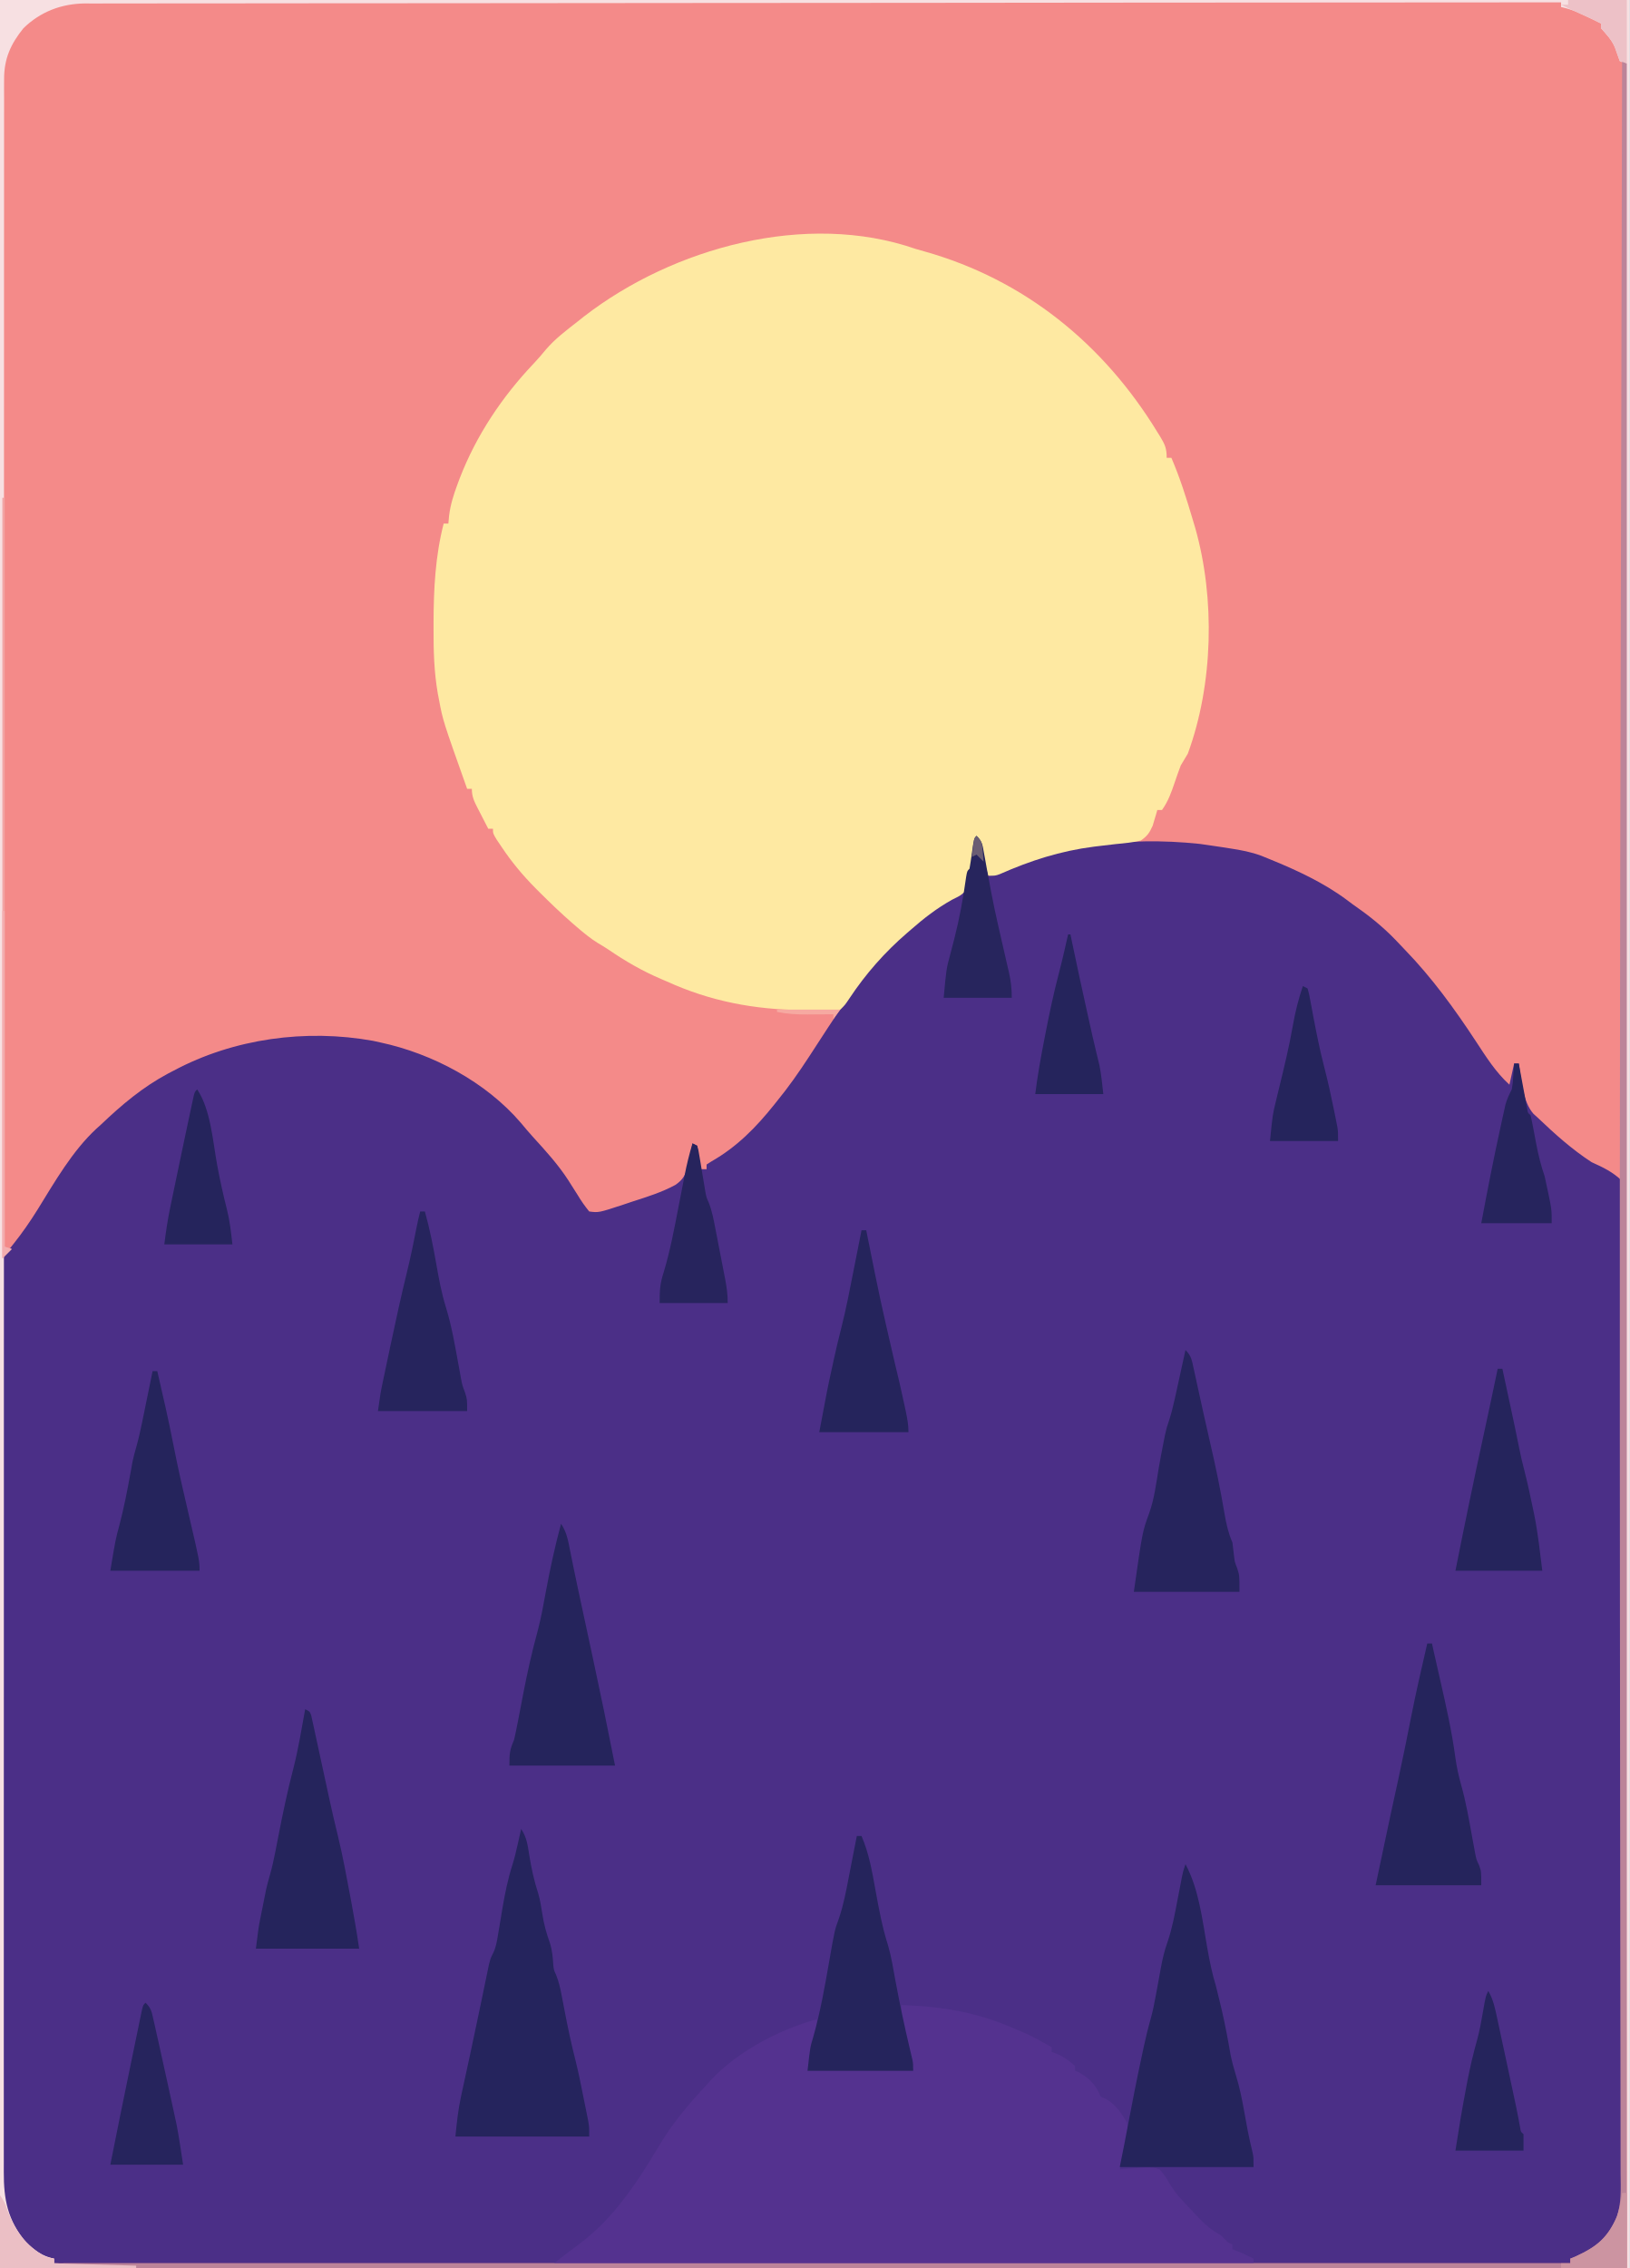
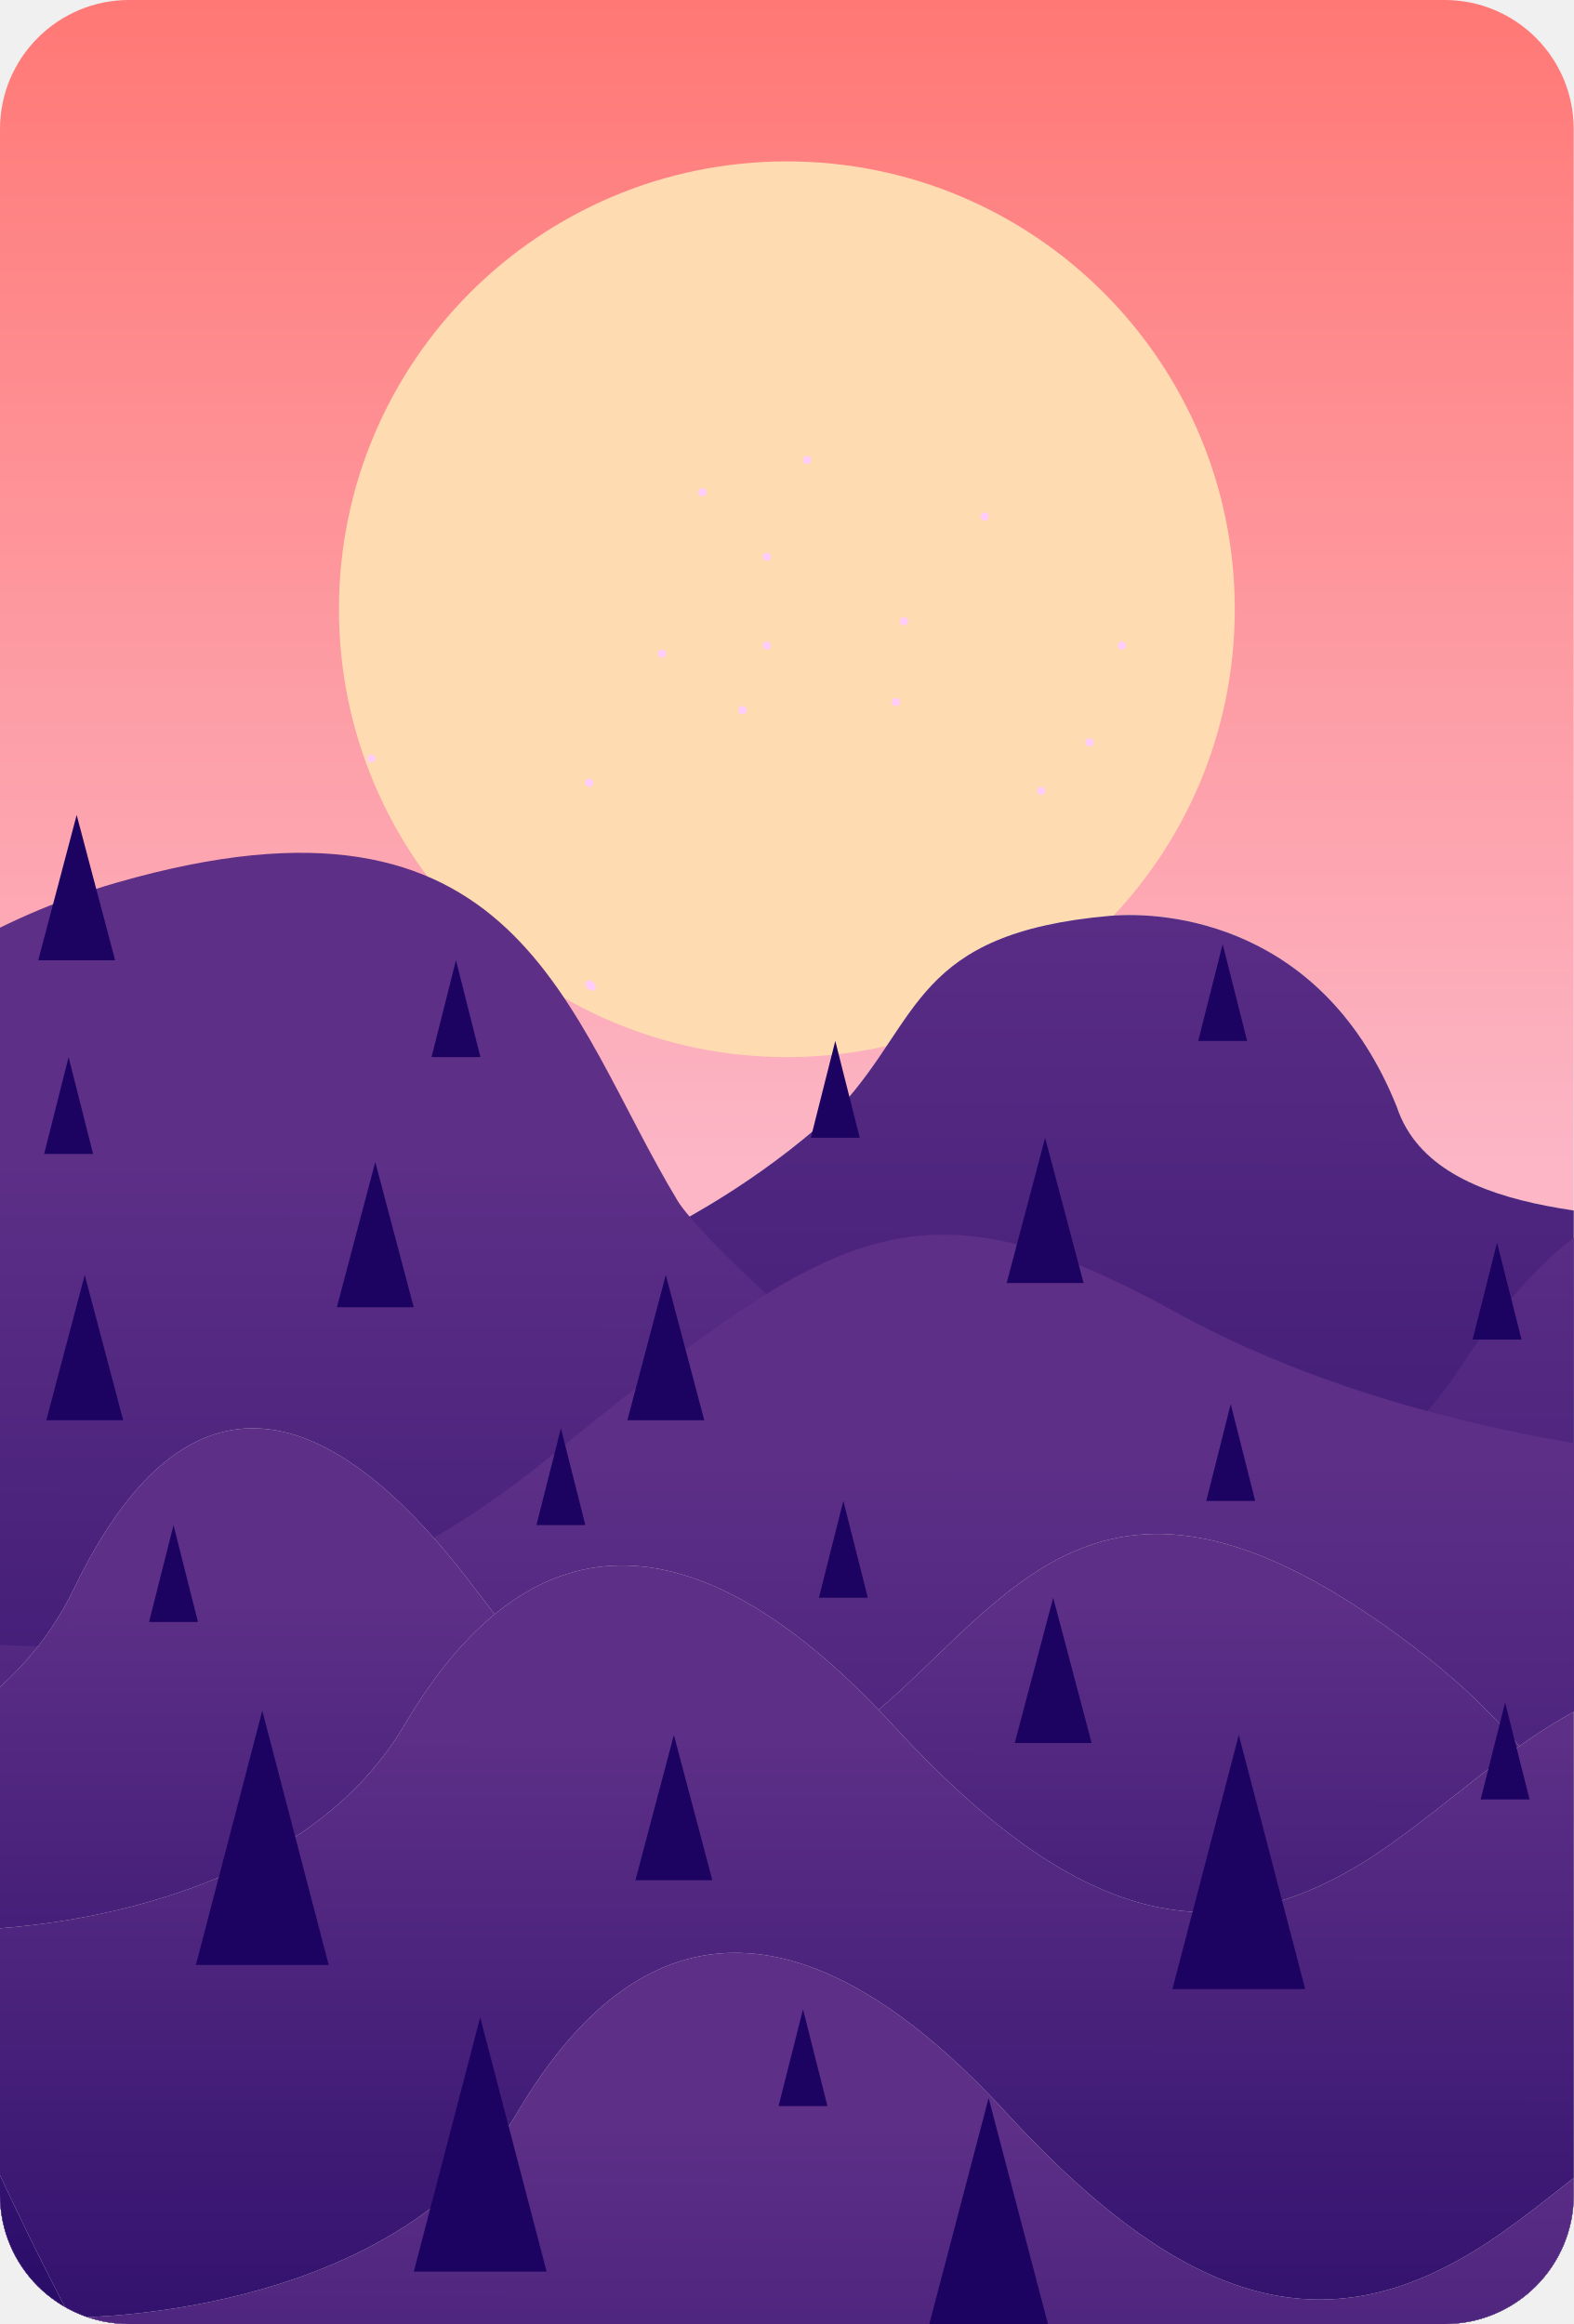
- <svg xmlns="http://www.w3.org/2000/svg" width="694" height="966">
-   <path d="M0 0h694v966H0V0Z" fill="#4B2F87" />
-   <path d="M0 0h694v966H0V0Zm416 356c-1.906 3.938-2.323 7.503-2.715 11.79-.372 2.882-1.33 5.473-2.285 8.21v4l-2.535.672c-4.212 1.614-7.343 3.85-10.902 6.578l-2.103 1.602c-17.913 13.89-30.444 29.85-42.71 48.773-2.248 3.46-4.499 6.918-6.75 10.375l-1.27 1.954c-4.3 6.595-8.744 12.953-13.73 19.046l-1.265 1.586c-7.702 9.63-15.796 17.88-26.614 24.059L301 496v2h-3l-.148-2.152-.227-2.786c-.07-.916-.14-1.833-.21-2.777-.138-.754-.274-1.508-.415-2.285l-2-1-.594 3.105c-.3 1.362-.602 2.722-.906 4.082l-.375 2.042c-.918 3.922-2.056 6.165-5.426 8.459-5.802 3.16-12.12 5.099-18.387 7.125l-3.666 1.232C255.05 516.53 255.05 516.53 251 516a55.383 55.383 0 0 1-4.875-6.938c-.88-1.39-1.76-2.777-2.645-4.164l-1.287-2.044c-4.327-6.726-9.684-12.622-15.068-18.506a169.194 169.194 0 0 1-5.188-6.036C206.988 460.822 184.197 448.745 162 444l-3.105-.684C130.259 438.158 99.599 442.328 74 456l-2.402 1.25C60.738 463.052 51.858 470.57 43 479l-1.93 1.734c-10.309 9.57-17.702 22.562-25.035 34.413-3.232 5.186-6.632 10.093-10.448 14.867L4 532l-1.576 1.702c-1.939 3.128-1.8 5.376-1.802 9.046l-.013 2.063c-.01 2.293 0 4.585.01 6.878a2855.527 2855.527 0 0 0-.011 18.645c.007 4.913-.004 9.826-.012 14.74-.013 9.63-.01 19.26-.002 28.89.007 7.827.008 15.654.005 23.481l-.002 3.372c0 2.261-.002 4.522-.003 6.782-.008 21.216.002 42.43.018 63.646.013 18.206.01 36.412-.003 54.618a53021.84 53021.84 0 0 0-.01 70.157l.001 3.36c.003 7.816-.002 15.632-.009 23.448-.008 9.527-.006 19.055.01 28.582.008 4.862.01 9.724.001 14.585-.009 4.452-.004 8.902.012 13.354.003 1.61.002 3.22-.006 4.829C.558 936.348 2.03 945.38 10 955c5.642 5.473 5.642 5.473 13 7v2h646v-2l2-.188c6.874-1.861 11.483-5.822 15.676-11.457 3.347-5.953 4.771-11.349 4.73-18.142l.022-2.256c.02-2.486.02-4.97.02-7.455.01-1.804.023-3.608.036-5.412.032-4.949.045-9.897.055-14.847.014-5.34.044-10.68.072-16.02.064-12.888.1-25.776.13-38.665.012-4.853.026-9.706.04-14.56a41025.17 41025.17 0 0 0 .16-79.869l.005-3.94c.029-21.085.113-42.17.22-63.254.108-21.647.168-43.293.18-64.94.007-12.155.036-24.309.12-36.463.071-10.346.099-20.69.068-31.036-.014-5.28-.007-10.558.056-15.837.058-4.833.055-9.663.005-14.496-.008-1.749.007-3.497.046-5.245.108-5.255.03-9.902-1.641-14.918-3.955-3.833-7.98-5.729-13-8-8.426-5.493-15.75-12.075-23-19l-1.746-1.574c-4.69-5.333-5.185-14.698-6.254-21.426h-2l-2 9c-5.847-5.315-9.938-11.851-14.25-18.422-9.139-13.908-18.74-27.149-30.34-39.121a449 449 0 0 1-4-4.203c-5.664-5.88-11.703-10.624-18.41-15.254l-2.355-1.77c-9.817-7.284-21.337-12.646-32.645-17.23l-3.691-1.504c-4.35-1.618-8.67-2.43-13.246-3.121l-2.264-.367c-2.264-.36-4.53-.689-6.799-1.008l-3.938-.563C479.2 356.092 450.377 360.322 421 373l-.398-2.042-.532-2.7-.523-2.668c-.688-3.257-1.578-6.406-2.547-9.59h-1Z" fill="#F48A89" />
-   <path d="M390 106c1.292.379 2.586.75 3.883 1.113C436.403 119.084 470.115 146.511 493 184l1.146 1.83c2.076 3.424 2.854 5.064 2.854 9.17h2c3.643 8.466 6.387 17.176 9 26l1.137 3.8c8.563 30.147 7.707 66.612-3.137 96.2a192.155 192.155 0 0 1-3 5c-.88 2.316-1.71 4.652-2.5 7-1.452 4.319-2.843 8.268-5.5 12h-2l-.516 1.828-.734 2.422-.703 2.39c-1.362 3.07-2.266 4.4-5.047 6.36-3.485.847-6.997 1.16-10.563 1.5-2.091.24-4.182.487-6.273.738l-3.16.378c-14.28 1.826-26.977 5.905-40.129 11.713C424 373 424 373 421 373l-.586-1.977-.789-2.648-.773-2.602A337.003 337.003 0 0 0 416 357l-.367 2.633-.508 3.492-.492 3.445c-.609 3.299-1.522 6.271-2.633 9.43-.095.718-.19 1.436-.29 2.176-1.139 2.924-3.362 3.594-6.085 5.012-6.533 3.64-12.016 7.888-17.625 12.812l-1.567 1.348c-9.596 8.283-17.595 17.365-24.617 27.941C360 428 360 428 358 430c-2.436.259-2.436.259-5.504.266l-3.408.013-3.65-.029-3.723-.023c-20.47-.24-39.003-3.714-57.715-12.227l-2.414-1.027c-7.976-3.413-15.294-7.643-22.445-12.543a75.649 75.649 0 0 0-4.508-2.782c-3.245-2.031-6.115-4.405-9.008-6.898l-1.818-1.563c-4.795-4.183-9.368-8.566-13.87-13.062l-1.874-1.872c-5.393-5.46-10.104-11.1-14.375-17.503l-2.114-3.14C210 355 210 355 210 353h-2a1292.93 1292.93 0 0 1-3.5-6.813l-1.012-1.947c-1.49-2.935-2.488-4.901-2.488-8.24h-2c-10.308-28.999-10.308-28.999-12-38l-.512-2.676c-1.61-9.296-1.841-18.36-1.8-27.762l.001-2.38c.027-14.208.743-28.362 4.311-42.182h2l.316-3.445c.6-4.73 1.96-8.976 3.621-13.43l.927-2.485c7.112-18.365 18.07-34.698 31.593-48.921a113.532 113.532 0 0 0 5.05-5.793c3.958-4.646 8.701-8.178 13.493-11.926l2.855-2.262C286.703 105.471 343.457 89.84 390 106Z" fill="#FEE9A2" />
-   <path d="M384 854c17.29.62 32.106 2.993 48 10l3.625 1.52a88.212 88.212 0 0 1 8.313 4.168l2.34 1.324L448 872v2l2.188.75c3.088 1.373 5.322 2.974 7.812 5.25v2l1.688.688c3.63 2.06 6.538 4.718 8.375 8.5.784 1.966.784 1.966 2.761 2.671 4.224 2.215 6.838 6.071 9.176 10.141 1.676 6.67-1.005 13.648-3 20l3.508-.316c1.539-.085 3.078-.167 4.617-.246l2.305-.229c2.457-.095 4.239-.013 6.57.791 1.877 2.017 3.133 4.1 4.503 6.49 2.46 4.124 5.76 7.423 9.06 10.885l1.958 2.113c3.268 3.464 6.22 6.274 10.479 8.512 1.019.981 2.024 1.977 3 3l2 1v2l2.25.875A81.918 81.918 0 0 1 534 962v2H236c3.563-2.85 7.13-5.567 10.813-8.25 15.068-11.293 24.86-26.618 34.44-42.613 5.595-9.302 12.372-17.192 19.747-25.137l1.672-1.871C314.346 873.617 331.696 864.615 348 860c.196 4.892-.351 8.42-2 13l-2 9h45c-1.638-6.972-1.638-6.972-3.291-13.94-1.1-4.761-2.045-9.135-1.709-14.06Z" fill="#54328F" />
-   <path d="M222 779c2.396 3.594 2.797 6.89 3.438 11.063.93 5.684 2.08 11.065 3.878 16.546.801 2.8 1.246 5.575 1.684 8.453.685 4.504 1.794 8.509 3.344 12.778.906 2.984 1.158 5.916 1.347 9.02.23 2.215.23 2.215 1.254 4.428 1.073 2.758 1.686 5.343 2.239 8.247.205 1.058.41 2.116.623 3.205l.63 3.322c1.408 7.365 2.956 14.641 4.816 21.905 1.308 5.31 2.369 10.67 3.435 16.033l.681 3.348.643 3.215.577 2.878C251 906 251 906 251 910h-57c.599-5.986 1.13-11.272 2.383-17.035l.839-3.906c.3-1.374.602-2.748.903-4.121l.932-4.312c.484-2.24.968-4.479 1.454-6.718 1.174-5.417 2.314-10.84 3.438-16.267l1.41-6.767c.3-1.45.6-2.901.898-4.352.416-2.025.838-4.05 1.263-6.073l.721-3.49C209 834 209 834 210.02 831.983c1.318-2.662 1.68-5.218 2.165-8.146.205-1.205.41-2.41.623-3.652l1.25-7.547c1.075-6.304 2.308-12.373 4.258-18.466.966-3.06 1.673-6.165 2.373-9.296.25-1.116.502-2.233.761-3.383L222 779Z" fill="#25245D" />
-   <path d="M505 794c5.755 10.724 7.173 23.666 9.25 35.492.991 5.615 2.08 11.048 3.75 16.508a543.939 543.939 0 0 1 1.938 7.938l.525 2.22c1.46 6.287 2.642 12.602 3.728 18.963.626 3 1.361 5.778 2.27 8.692 1.603 5.192 2.647 10.405 3.601 15.75.323 1.772.648 3.544.973 5.316l.473 2.586c.621 3.202 1.355 6.373 2.123 9.543C534 919 534 919 534 923h-57l2-10c.375-1.951.747-3.903 1.113-5.855 2.075-10.97 4.21-21.921 6.575-32.832l.612-2.84c.823-3.748 1.69-7.439 2.75-11.13 1.047-3.685 1.778-7.388 2.45-11.155l.781-4.243c.42-2.296.836-4.593 1.25-6.89.715-3.801 1.54-7.4 2.867-11.035 1.985-5.848 3.08-11.837 4.227-17.895.428-2.227.858-4.453 1.29-6.68l.56-2.952C504 797 504 797 505 794Z" fill="#25245C" />
-   <path d="M0 0h694v966h-1l-1-939-2-1a915.064 915.064 0 0 1-2.07-5.863c-1.415-3.253-3.596-5.487-5.93-8.137v-2a204.774 204.774 0 0 0-8.5-4.063l-2.281-1.035C669.155 4.063 667.172 3.48 665 3V1c-60.588.027-121.177.059-181.765.117l-2.717.002a632408.028 632408.028 0 0 0-87.124.089l-2.882.002c-30.826.032-61.651.05-92.477.062a102057.832 102057.832 0 0 0-111.114.1c-14.176.017-28.352.021-42.529.02-14.249-.001-28.498.012-42.747.04-8.468.016-16.935.022-25.402.011-5.657-.006-11.314.002-16.97.022-3.224.012-6.446.014-9.669.004-3.475-.011-6.95.003-10.425.023l-3.018-.027C26.175 1.576 17.226 4.976 10 12c-5.388 6.669-8.25 12.898-8.252 21.577l-.016 3.992.014 4.374a3827.267 3827.267 0 0 0-.009 17.57c.004 4.67-.003 9.341-.01 14.011-.008 8.191-.01 16.382-.006 24.573.006 12.18 0 24.36-.009 36.54-.015 23.016-.017 46.032-.014 69.048a154471.567 154471.567 0 0 1-.01 72.493c-.008 35.747-.012 71.493-.008 107.24v2.041a2236769.743 2236769.743 0 0 0 .004 24.602v8.232c.006 43.404-.001 86.808-.02 130.212l-.014 32.81v2.04a223826.395 223826.395 0 0 0-.013 124.382v3.814c.002 19.024-.005 38.049-.015 57.073a57383.24 57383.24 0 0 0-.002 64.886c.007 12.111.005 24.223-.008 36.334-.008 8.084-.006 16.167.006 24.25.006 4.61.008 9.22-.004 13.83-.01 4.193-.007 8.385.007 12.577.003 1.509 0 3.018-.007 4.526C1.556 936.865 3.282 945.641 11 955c3.673 3.383 7.035 6.03 12 7v2l35 1v1H0V0Z" fill="#F7E0E2" />
-   <path d="m691 26 2 1v939c-156.203.03-156.203.03-315.563.063l-99.603.027c-40.168.005-40.168.005-58.978.005-13.987.001-27.974.006-41.96.012-14.292.006-28.583.008-42.874.006-7.744 0-15.487 0-23.231.006-59.741.042-59.741.042-83.791-1.119v-1h642v-2l2.414-1.031c8.718-3.988 13.038-7.64 17.138-16.215 2.274-6.193 1.848-12.634 1.802-19.141a2275.026 2275.026 0 0 0-.02-16.59c-.016-4.416-.013-8.83-.013-13.246-.002-7.749-.014-15.498-.034-23.247-.03-11.556-.041-23.11-.048-34.666-.013-19.51-.038-39.019-.07-58.528a91490.383 91490.383 0 0 1-.095-91.33c-.01-15.182-.02-30.364-.028-45.546-.005-9.083-.011-18.167-.018-27.25-.05-73.627-.012-147.252.183-248.25l.004-2.09c.079-38.747.166-77.495.257-116.242l.092-40.158c.138-60.823.283-121.647.436-182.47Z" fill="#BC8499" />
-   <path d="M505 575c2.615 2.615 2.762 4.596 3.55 8.203.285 1.28.568 2.56.86 3.877.302 1.39.602 2.78.902 4.17l.94 4.261c.472 2.143.944 4.285 1.413 6.428a889.01 889.01 0 0 0 2.765 12.237c2.38 10.184 4.495 20.367 6.227 30.684.74 4.31 1.6 8.106 3.343 12.14.255 2.006.508 4.012.715 6.023.253 2.197.253 2.197 1.347 5.04C528 671 528 671 528 678h-45c3.669-25.682 3.669-25.682 6.5-33.375 2.253-6.243 3.027-12.894 4.12-19.417.598-3.476 1.26-6.936 1.942-10.395l.692-3.543C497 608 497 608 497.952 605.2c1.052-3.213 1.832-6.391 2.556-9.693l.8-3.633.817-3.75.84-3.82c.681-3.101 1.36-6.203 2.035-9.305Z" fill="#26245D" />
-   <path d="M608 700h2l.816 3.695c.846 3.811 1.713 7.617 2.586 11.422 2.537 11.13 5.06 22.209 6.572 33.53.55 3.955 1.358 7.705 2.448 11.548 2.106 7.454 3.391 15.046 4.771 22.66l.623 3.356.546 3.01c.55 2.783.55 2.783 1.712 5.266C631 797 631 797 631 803h-45c6.874-32.483 6.874-32.483 9.625-45 1.948-8.872 3.734-17.77 5.49-26.681 2.084-10.488 4.45-20.908 6.885-31.319ZM365 782h2c3.249 7.522 4.552 15.359 6 23.375 1.425 7.846 2.86 15.579 5.29 23.188 1.402 4.812 2.193 9.76 3.085 14.687 1.806 9.72 3.818 19.364 6.101 28.983l.606 2.576.538 2.243C389 879 389 879 389 882h-45c1.115-10.035 1.115-10.035 2.375-14.188 3.087-10.803 5.017-21.835 6.941-32.89 2.238-12.84 2.238-12.84 4.082-17.906 1.97-5.81 3.08-11.75 4.227-17.766l.656-3.363c.4-2.055.8-4.111 1.194-6.167A993.27 993.27 0 0 1 365 782ZM239 649c2.36 3.54 2.95 6.842 3.75 10.938.35 1.729.702 3.458 1.055 5.187l.577 2.855c1.125 5.495 2.313 10.975 3.493 16.457l1.55 7.235c1.036 4.824 2.075 9.646 3.118 14.469 3.294 15.26 6.43 30.543 9.457 45.859h-45c0-5.333.128-6.57 2-11 .578-2.54 1.105-5.06 1.586-7.617l.433-2.225c.607-3.114 1.203-6.23 1.798-9.347 1.77-9.217 3.769-18.25 6.264-27.3 1.422-5.433 2.425-10.924 3.419-16.448 1.819-9.798 3.899-19.443 6.5-29.063ZM130 728c2 1 2 1 2.607 2.768l.506 2.334.586 2.64.613 2.883.655 2.975c.686 3.132 1.36 6.266 2.033 9.4.643 2.969 1.287 5.937 1.932 8.906.423 1.95.845 3.903 1.265 5.854a572.583 572.583 0 0 0 3.74 16.178c2.068 8.497 3.643 17.094 5.25 25.687l.402 2.144c1.259 6.732 2.442 13.448 3.411 20.231h-44c1.127-9.016 1.127-9.016 1.902-12.91l.51-2.56.525-2.592.514-2.604.514-2.557.457-2.273c.456-1.977.993-3.936 1.557-5.885.966-3.424 1.715-6.81 2.388-10.303l.739-3.785.38-1.965c1.933-9.963 3.987-19.846 6.569-29.664 2.07-8.199 3.436-16.585 4.945-24.902Z" fill="#25245C" />
-   <path d="M179 516h2c2.106 7.564 3.595 15.146 4.938 22.875 1.06 6.066 2.177 11.982 4 17.875 2.444 7.922 3.832 16.042 5.312 24.19l.602 3.279.525 2.935c.577 2.914.577 2.914 1.695 5.895C199 596 199 596 199 601h-38c1.125-7.878 1.125-7.878 1.769-10.95l.436-2.1.467-2.208.493-2.355a4373.54 4373.54 0 0 1 1.585-7.512l.545-2.586c2.233-10.588 4.539-21.148 7.113-31.658 1.515-6.202 2.812-12.428 4.014-18.697.46-2.337.97-4.632 1.578-6.934Z" fill="#26245D" />
-   <path d="M367 524h2c.21 1.05.422 2.101.64 3.183 5.292 26.343 5.292 26.343 11.338 52.52a594.839 594.839 0 0 1 4.397 19.172l.509 2.382c.618 2.971 1.116 5.7 1.116 8.743h-38c3.483-18.575 3.483-18.575 5.5-27.75l.605-2.8a380.868 380.868 0 0 1 3.32-14.013c2.065-8.164 3.637-16.427 5.262-24.687l.971-4.895c.784-3.95 1.564-7.903 2.342-11.855ZM638 583h2c.96 4.458 1.917 8.917 2.875 13.375l.816 3.793c1.173 5.464 2.339 10.927 3.418 16.41.653 3.3 1.395 6.548 2.266 9.797 1.375 5.43 2.565 10.887 3.688 16.375l.491 2.341c1.601 7.966 2.428 15.768 3.446 23.909h-37c3.88-19.507 7.893-38.972 12.134-58.403 2.002-9.19 3.943-18.39 5.866-27.597ZM65 584h2c2.453 10.556 4.873 21.11 6.938 31.75 1.974 10.14 4.323 20.186 6.667 30.246C85 664.856 85 664.856 85 669H47c2.213-13.276 2.213-13.276 3.875-19.438 1.932-7.368 3.381-14.797 4.73-22.292l.465-2.555.4-2.246c.42-1.96.94-3.898 1.494-5.824 1.007-3.543 1.806-7.065 2.544-10.672l.8-3.897.817-4.014.84-4.095c.68-3.322 1.359-6.644 2.035-9.967Z" fill="#25245C" />
-   <path d="M62 853c2.371 2.371 2.568 3.661 3.297 6.898l.708 3.101.745 3.376.784 3.483c.832 3.712 1.65 7.427 2.466 11.142l.832 3.761a3495.9 3495.9 0 0 1 2.418 11.052l.745 3.405.708 3.302.614 2.846C76.354 910.886 77.146 916.45 78 922H47a5195.163 5195.163 0 0 1 8.52-41.962c.452-2.184.903-4.368 1.352-6.553.657-3.198 1.32-6.394 1.983-9.59l.61-2.976.567-2.717.495-2.394C61 854 61 854 62 853Z" fill="#26245D" />
-   <path d="M416 356c2.466 2.466 2.536 3.847 3.148 7.25l.602 3.256.625 3.494c.442 2.386.886 4.771 1.332 7.156l.663 3.551c.82 4.283 1.73 8.54 2.692 12.793l.48 2.124c.666 2.935 1.34 5.868 2.018 8.8.568 2.462 1.129 4.925 1.69 7.389l.531 2.265c.868 3.816 1.219 6.96 1.219 10.922h-29c1.12-12.314 1.12-12.314 2.875-18.813.361-1.377.72-2.754 1.078-4.132l.537-2.056c2.234-8.762 3.85-17.597 5.08-26.55C412 371 412 371 413 370c.372-2.16.698-4.329 1-6.5.889-6.389.889-6.389 2-7.5Z" fill="#27255D" />
-   <path d="M645 453h2l.367 2.055c.875 4.86 1.763 9.72 2.696 14.57l.472 2.477c.29 1.897.29 1.897 1.465 2.898.342 1.411.634 2.835.902 4.262l.51 2.642 1.04 5.508c.902 4.68 1.996 9.075 3.548 13.588.58 2.512 1.12 5.034 1.625 7.563.26 1.28.52 2.56.79 3.878C661 516 661 516 661 521h-30c2.567-13.664 5.204-27.295 8.188-40.875l.756-3.49.724-3.252.634-2.863c.661-2.387 1.573-4.326 2.698-6.52.453-2.815.453-2.815.625-5.75l.227-2.984L645 453Z" fill="#26245D" />
-   <path d="m295 487 2 1c.563 2.054.563 2.054 1 4.734l.5 2.93.5 3.086c.328 1.996.662 3.99 1 5.984l.438 2.695c.484 2.573.484 2.573 1.517 4.886 1.382 3.55 2.06 7.18 2.772 10.908l.462 2.37c.32 1.649.637 3.297.953 4.945.482 2.52.974 5.04 1.467 7.558l.93 4.814.445 2.276c.638 3.36 1.016 6.377 1.016 9.814h-29c0-5.567.139-8.197 1.742-13.16 2.793-9.294 4.55-18.756 6.383-28.278.52-2.687 1.043-5.374 1.57-8.06.323-1.656.644-3.313.961-4.97A137.7 137.7 0 0 1 295 487Z" fill="#27245D" />
-   <path d="M634 848c2.109 3.626 2.896 7.442 3.75 11.5l.5 2.31c.374 1.735.745 3.47 1.114 5.206.714 3.35 1.436 6.698 2.16 10.047 4.546 21.1 4.546 21.1 6.042 29.126.27 1.82.27 1.82 1.434 2.811v7h-29c1.348-8.765 2.764-17.43 4.438-26.125l.619-3.3a214.959 214.959 0 0 1 4.263-18.039c.983-3.665 1.664-7.36 2.305-11.098 1.25-7.188 1.25-7.188 2.375-9.438ZM84 464c5.767 8.65 6.633 21.994 8.493 32.122a293.658 293.658 0 0 0 4.2 19.11C97.94 520.24 98.416 524.742 99 530H70c.659-5.27 1.382-10.242 2.453-15.41l.426-2.067c.454-2.196.912-4.39 1.371-6.586l.946-4.552c.928-4.463 1.865-8.924 2.804-13.385l.802-3.816c.685-3.25 1.377-6.499 2.073-9.747l.614-2.896.566-2.607.484-2.249C83 465 83 465 84 464ZM555 420l2 1c.623 2.155.623 2.155 1.148 5.004l.602 3.16.625 3.399c1.395 7.302 2.815 14.554 4.688 21.75 1.584 6.112 2.938 12.247 4.187 18.437l.531 2.603.485 2.444.43 2.167C570 482 570 482 570 486h-29c1.124-11.238 1.124-11.238 2.523-16.977l.902-3.758.47-1.928c2.155-8.821 4.296-17.638 5.855-26.587 1.009-5.74 2.379-11.23 4.25-16.75ZM455 398h1l.664 3.207a2259.569 2259.569 0 0 0 6.399 29.668l.742 3.343.73 3.274.723 3.245a556.213 556.213 0 0 0 1.558 6.659l.805 3.362.728 2.98c.807 4.045 1.196 8.163 1.651 12.262h-29c.97-7.753 2.32-15.338 3.813-23l.406-2.099c1.732-8.92 3.584-17.777 5.902-26.565 1.426-5.414 2.645-10.876 3.879-16.336Z" fill="#25245C" />
-   <path d="M1 212h1v319l3 1-4 4V212Z" fill="#F2A4A4" />
-   <path d="M0 935c2 3 2 3 3.25 6.625 3.067 8.3 7.977 14.97 15.75 19.375 2.147.665 2.147.665 4 1v2l35 1v1H0v-31Z" fill="#EBBFC5" />
-   <path d="M691 934h2v32h-28v-2h4v-2l2.414-1.031c8.844-4.046 13.74-8.052 17.399-17.094 1.09-3.247 1.762-6.471 2.187-9.875Z" fill="#CC94A1" />
-   <path d="M668 0h25v27l-3-1c-.726-1.946-1.445-3.895-2.105-5.863-1.371-3.275-3.56-5.486-5.895-8.137v-2a162.257 162.257 0 0 0-8.5-4 162.257 162.257 0 0 1-8.5-4h3V0Z" fill="#EDC1C7" />
-   <path d="M1 388h1v143l3 1-4 4V388Z" fill="#F3ADAF" />
-   <path d="M331 430h27l-3 4v-2l-3.727.035c-1.632.01-3.265.019-4.898.027l-2.45.026c-4.428.018-8.564-.192-12.925-1.088v-1Z" fill="#F6A9A1" />
-   <path d="M416 356c2.398 2.398 2.343 3.333 2.625 6.625l.227 2.477L419 367l-3-3-2 1c.875-7.875.875-7.875 2-9Z" fill="#6A5D73" />
+ <svg xmlns="http://www.w3.org/2000/svg" width="195" height="288" fill="none">
+   <g clip-path="url(#prefix__clip0_426_1430)">
+     <rect width="195" height="288" rx="16" fill="url(#prefix__paint0_linear_426_1430)" />
+     <circle cx="97.5" cy="75.5" r="55.5" fill="#FFDBB1" />
+     <path d="M104.131 137.166c-32.76 30.525-83.293 32.565-104.464 29.77v3.354c-10.307 19.288-31.423 58.534-33.429 61.218-2.507 3.354 15.461 67.925 21.311 71.28 5.85 3.354 116.582 2.515 161.71 0 45.128-2.516 58.5-31.867 65.603-40.672 5.683-7.044 2.368-76.172 0-109.855-11.143-2.236-36.862-.261-41.785-15.095C164 114.5 144.686 112.867 137.5 113.5c-24.223 2.135-23.341 12.765-33.369 23.666z" fill="#D9D9D9" />
+     <path d="M104.131 137.166c-32.76 30.525-83.293 32.565-104.464 29.77v3.354c-10.307 19.288-31.423 58.534-33.429 61.218-2.507 3.354 15.461 67.925 21.311 71.28 5.85 3.354 116.582 2.515 161.71 0 45.128-2.516 58.5-31.867 65.603-40.672 5.683-7.044 2.368-76.172 0-109.855-11.143-2.236-36.862-.261-41.785-15.095C164 114.5 144.686 112.867 137.5 113.5c-24.223 2.135-23.341 12.765-33.369 23.666z" fill="url(#prefix__paint1_linear_426_1430)" />
+     <path d="M14.5 109.369c-31.291 8.992-44.5 31.333-53 32l-24.5 157c40.333 3.166 121.7 9.5 124.5 9.5 2.8 0 91.5-6.334 135.5-9.5l56.5-112c-11-25.667-40.9-65-72.5-17s-92.993-13.869-97-20.5C70 125.702 64.5 95 14.5 109.369z" fill="url(#prefix__paint2_linear_426_1430)" />
+     <path d="M139.019 80H139M100.019 57H100M112.019 77H112M73.02 97H73M92.02 88H92M46.02 94H46M135.019 92H135M129.019 98H129M95.02 80H95M95.02 69H95M87.02 61H87M122.019 64H122M82.02 81H82M111.019 87H111M73 122c.136.037.237.17.333.267" stroke="#FFCCFB" stroke-linecap="round" />
+     <path d="M145.898 162.726c26.085 14.372 58.937 18.273 72.102 18.426l-39.955 126.223c-59.396 6.45-181.035 18.98-192.424 17.506-11.39-1.475-45.16-44.839-60.621-66.337 8.726-25.797 29.943-74.72 45.006-64.032 18.83 13.359 61.54 15.662 97.36-13.36 35.822-29.022 45.926-36.392 78.532-18.426z" fill="url(#prefix__paint3_linear_426_1430)" />
+     <path d="M9.189 196.83C-1.447 218.86-28.035 222.888-40 222.147v7.551c7.681 23.245 25.88 70.978 37.224 75.953 14.18 6.218 75.777-1.333 112.115-6.218 36.337-4.886 67.357-7.107 81.981-11.993 14.624-4.886 23.93-51.968-14.624-82.171-38.553-30.203-50.518-8.439-67.357 6.218-16.84 14.658-31.463 10.66-50.518-14.657-19.055-25.318-36.338-27.539-49.632 0z" fill="#D9D9D9" />
+     <path d="M9.189 196.83C-1.447 218.86-28.035 222.888-40 222.147v7.551c7.681 23.245 25.88 70.978 37.224 75.953 14.18 6.218 75.777-1.333 112.115-6.218 36.337-4.886 67.357-7.107 81.981-11.993 14.624-4.886 23.93-51.968-14.624-82.171-38.553-30.203-50.518-8.439-67.357 6.218-16.84 14.658-31.463 10.66-50.518-14.657-19.055-25.318-36.338-27.539-49.632 0z" fill="url(#prefix__paint4_linear_426_1430)" />
+     <path d="M50.075 213.83C37.085 235.86 4.613 239.888-10 239.147v7.551c9.381 23.245 31.607 70.978 45.462 75.953 17.319 6.218 92.548-1.333 136.927-6.218 44.38-4.886 82.265-7.107 100.125-11.993s29.225-51.968-17.86-82.171c-47.086-30.203-61.699-8.439-82.265 6.218-20.566 14.658-38.426 10.66-61.698-14.657-23.273-25.318-44.38-27.539-60.616 0z" fill="#D9D9D9" />
+     <path d="M50.075 213.83C37.085 235.86 4.613 239.888-10 239.147v7.551c9.381 23.245 31.607 70.978 45.462 75.953 17.319 6.218 92.548-1.333 136.927-6.218 44.38-4.886 82.265-7.107 100.125-11.993s29.225-51.968-17.86-82.171c-47.086-30.203-61.699-8.439-82.265 6.218-20.566 14.658-38.426 10.66-61.698-14.657-23.273-25.318-44.38-27.539-60.616 0z" fill="url(#prefix__paint5_linear_426_1430)" />
+     <path d="M64.075 261.83C51.085 283.86 18.613 287.888 4 287.147v7.551c9.381 23.245 31.607 70.978 45.462 75.953 17.319 6.218 92.548-1.333 136.927-6.218 44.38-4.886 82.265-7.107 100.125-11.993s29.225-51.968-17.86-82.171c-47.086-30.203-61.699-8.439-82.265 6.218-20.566 14.658-38.426 10.66-61.698-14.657-23.272-25.318-44.38-27.539-60.616 0z" fill="#D9D9D9" />
+     <path d="M64.075 261.83C51.085 283.86 18.613 287.888 4 287.147v7.551c9.381 23.245 31.607 70.978 45.462 75.953 17.319 6.218 92.548-1.333 136.927-6.218 44.38-4.886 82.265-7.107 100.125-11.993s29.225-51.968-17.86-82.171c-47.086-30.203-61.699-8.439-82.265 6.218-20.566 14.658-38.426 10.66-61.698-14.657-23.272-25.318-44.38-27.539-60.616 0z" fill="url(#prefix__paint6_linear_426_1430)" />
+     <path d="M9.5 101l4.763 18H4.737L9.5 101zM129.5 141l4.763 18h-9.526l4.763-18zM82.5 158l4.763 18h-9.526l4.763-18zM151.5 117l3.031 12h-6.062l3.031-12zM185.5 154l3.031 12h-6.062l3.031-12zM103.5 129l3.031 12h-6.062l3.031-12zM99.5 249l3.031 12h-6.062l3.031-12zM56.5 119l3.031 12H53.47l3.031-12zM8.5 131l3.031 12H5.47L8.5 131zM10.5 158l4.763 18H5.737l4.763-18zM130.5 198l4.763 18h-9.526l4.763-18zM83.5 215l4.763 18h-9.526l4.763-18zM152.5 174l3.031 12h-6.062l3.031-12zM186.5 211l3.031 12h-6.062l3.031-12zM104.5 186l3.031 12h-6.062l3.031-12zM46.5 144l4.763 18h-9.526l4.763-18zM69.5 177l3.031 12H66.47l3.031-12zM21.5 189l3.031 12H18.47l3.031-12zM32.5 212l8.227 31.5H24.273L32.5 212zM153.5 215l8.227 31.5h-16.454L153.5 215zM59.5 250l8.227 31.5H51.273L59.5 250zM122.5 260l10.825 41.25h-21.65L122.5 260z" fill="#1C0361" />
+   </g>
+   <defs>
+     <linearGradient id="prefix__paint0_linear_426_1430" x1="97.5" y1="0" x2="97.5" y2="288" gradientUnits="userSpaceOnUse">
+       <stop stop-color="#FF7875" />
+       <stop offset=".502" stop-color="#FCB6C6" />
+     </linearGradient>
+     <linearGradient id="prefix__paint1_linear_426_1430" x1="92" y1="102" x2="91.695" y2="305.129" gradientUnits="userSpaceOnUse">
+       <stop stop-color="#5D2F87" />
+       <stop offset="1" stop-color="#1C0361" />
+     </linearGradient>
+     <linearGradient id="prefix__paint2_linear_426_1430" x1="95.25" y1="102" x2="95" y2="308" gradientUnits="userSpaceOnUse">
+       <stop offset=".205" stop-color="#5D2F87" />
+       <stop offset="1" stop-color="#1C0361" />
+     </linearGradient>
+     <linearGradient id="prefix__paint3_linear_426_1430" x1="71.5" y1="153" x2="71.311" y2="325.11" gradientUnits="userSpaceOnUse">
+       <stop offset=".165" stop-color="#5D2F87" />
+       <stop offset="1" stop-color="#1C0361" />
+     </linearGradient>
+     <linearGradient id="prefix__paint4_linear_426_1430" x1="82" y1="177" x2="81.869" y2="308.084" gradientUnits="userSpaceOnUse">
+       <stop offset=".165" stop-color="#5D2F87" />
+       <stop offset="1" stop-color="#1C0361" />
+     </linearGradient>
+     <linearGradient id="prefix__paint5_linear_426_1430" x1="139" y1="194" x2="138.892" y2="325.084" gradientUnits="userSpaceOnUse">
+       <stop offset=".165" stop-color="#5D2F87" />
+       <stop offset="1" stop-color="#1C0361" />
+     </linearGradient>
+     <linearGradient id="prefix__paint6_linear_426_1430" x1="153" y1="242" x2="152.892" y2="373.084" gradientUnits="userSpaceOnUse">
+       <stop offset=".165" stop-color="#5D2F87" />
+       <stop offset="1" stop-color="#1C0361" />
+     </linearGradient>
+     <clipPath id="prefix__clip0_426_1430">
+       <rect width="195" height="288" rx="16" fill="#fff" />
+     </clipPath>
+   </defs>
</svg>
